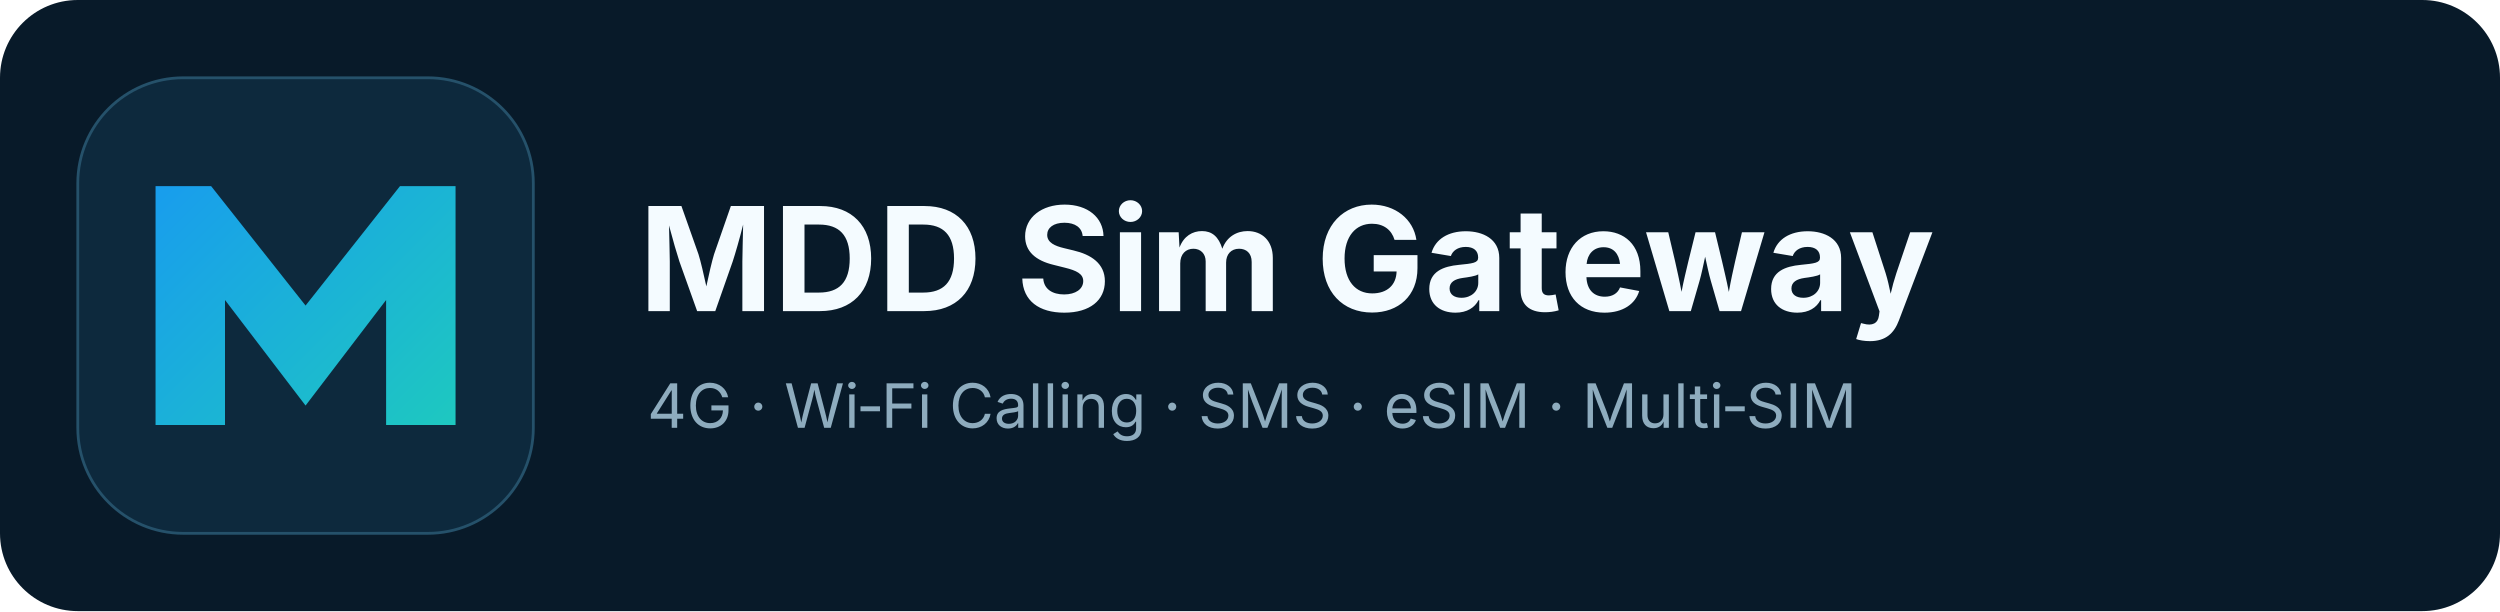
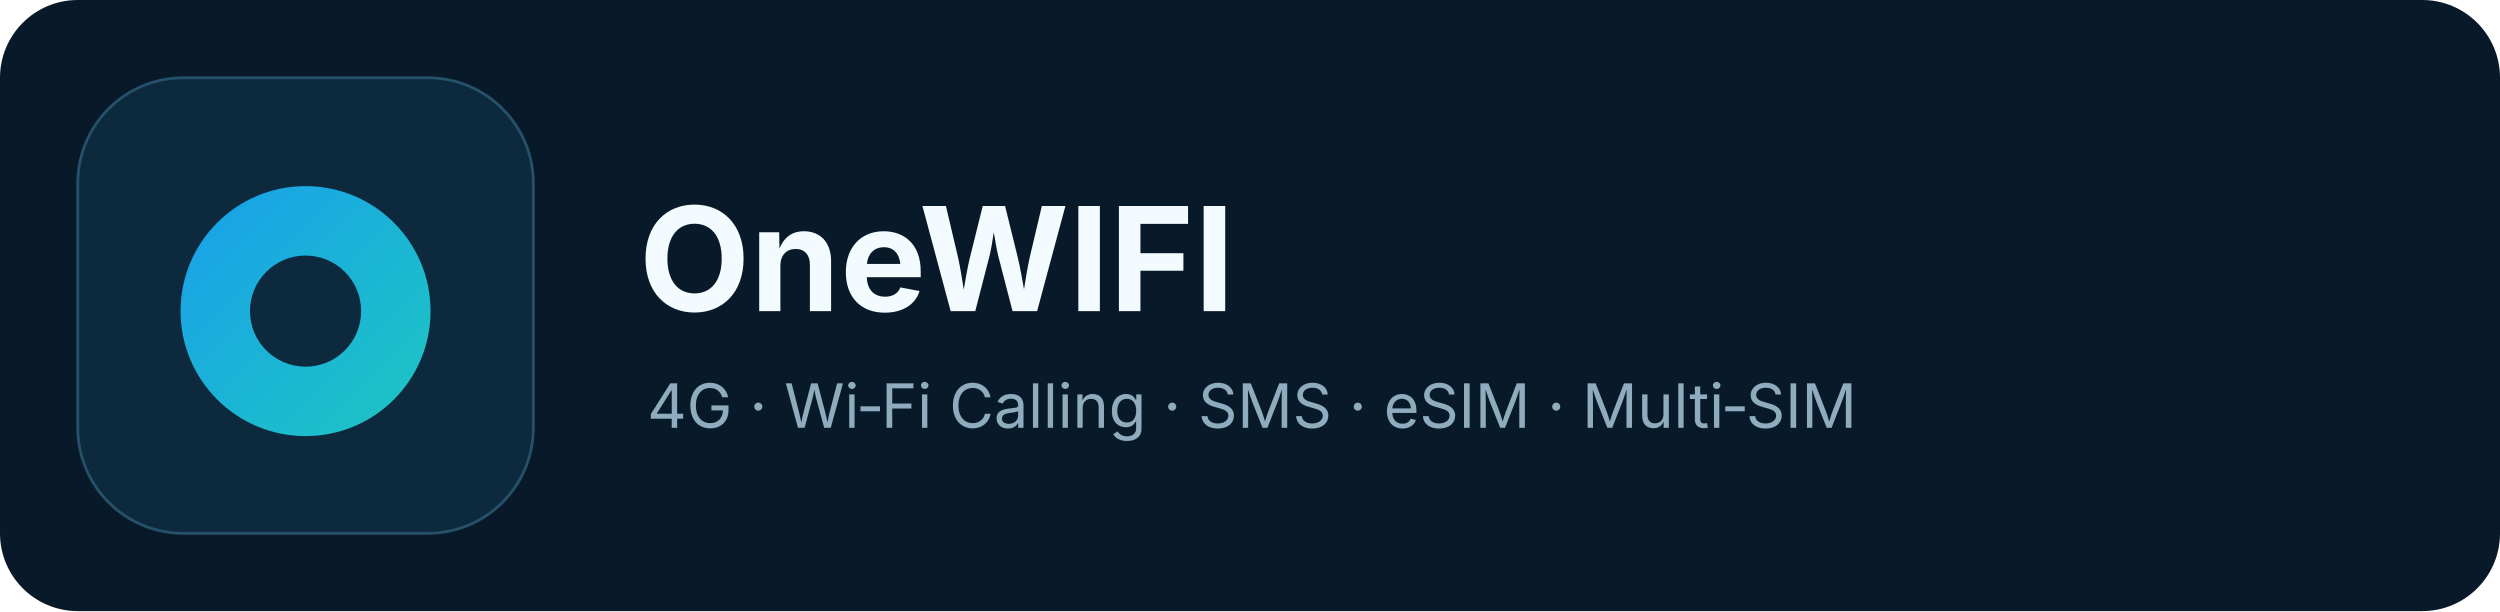
- <svg xmlns="http://www.w3.org/2000/svg" viewBox="0 0 900 220" role="img" aria-label="MDD Sim Gateway">
+ <svg xmlns="http://www.w3.org/2000/svg" viewBox="0 0 900 220" role="img" aria-label="OneWIFI">
  <defs>
    <linearGradient id="g" x1="24" y1="24" x2="196" y2="196" gradientUnits="userSpaceOnUse">
      <stop stop-color="#168CFF" />
      <stop offset="1" stop-color="#20D9AE" />
    </linearGradient>
  </defs>
  <rect width="900" height="220" rx="28" fill="#081A29" />
  <rect x="28" y="28" width="164" height="164" rx="38" fill="#0D293D" stroke="#25516A" />
-   <path d="M56 153V67h20l34 43 34-43h20v86h-25v-45l-29 38-29-38v45H56Z" fill="url(#g)" />
-   <text x="230" y="112" fill="#F4FBFF" font-family="Inter,Arial,sans-serif" font-size="52" font-weight="750">MDD Sim Gateway</text>
+   <path fill-rule="evenodd" d="M110 67a45 45 0 1 0 0 90 45 45 0 0 0 0-90Zm0 25a20 20 0 1 1 0 40 20 20 0 0 1 0-40Z" fill="url(#g)" />
+   <text x="230" y="112" fill="#F4FBFF" font-family="Inter,Arial,sans-serif" font-size="52" font-weight="750">OneWIFI</text>
  <text x="233" y="154" fill="#8EACBE" font-family="Inter,Arial,sans-serif" font-size="22">4G · Wi‑Fi Calling · SMS · eSIM · Multi‑SIM</text>
</svg>
